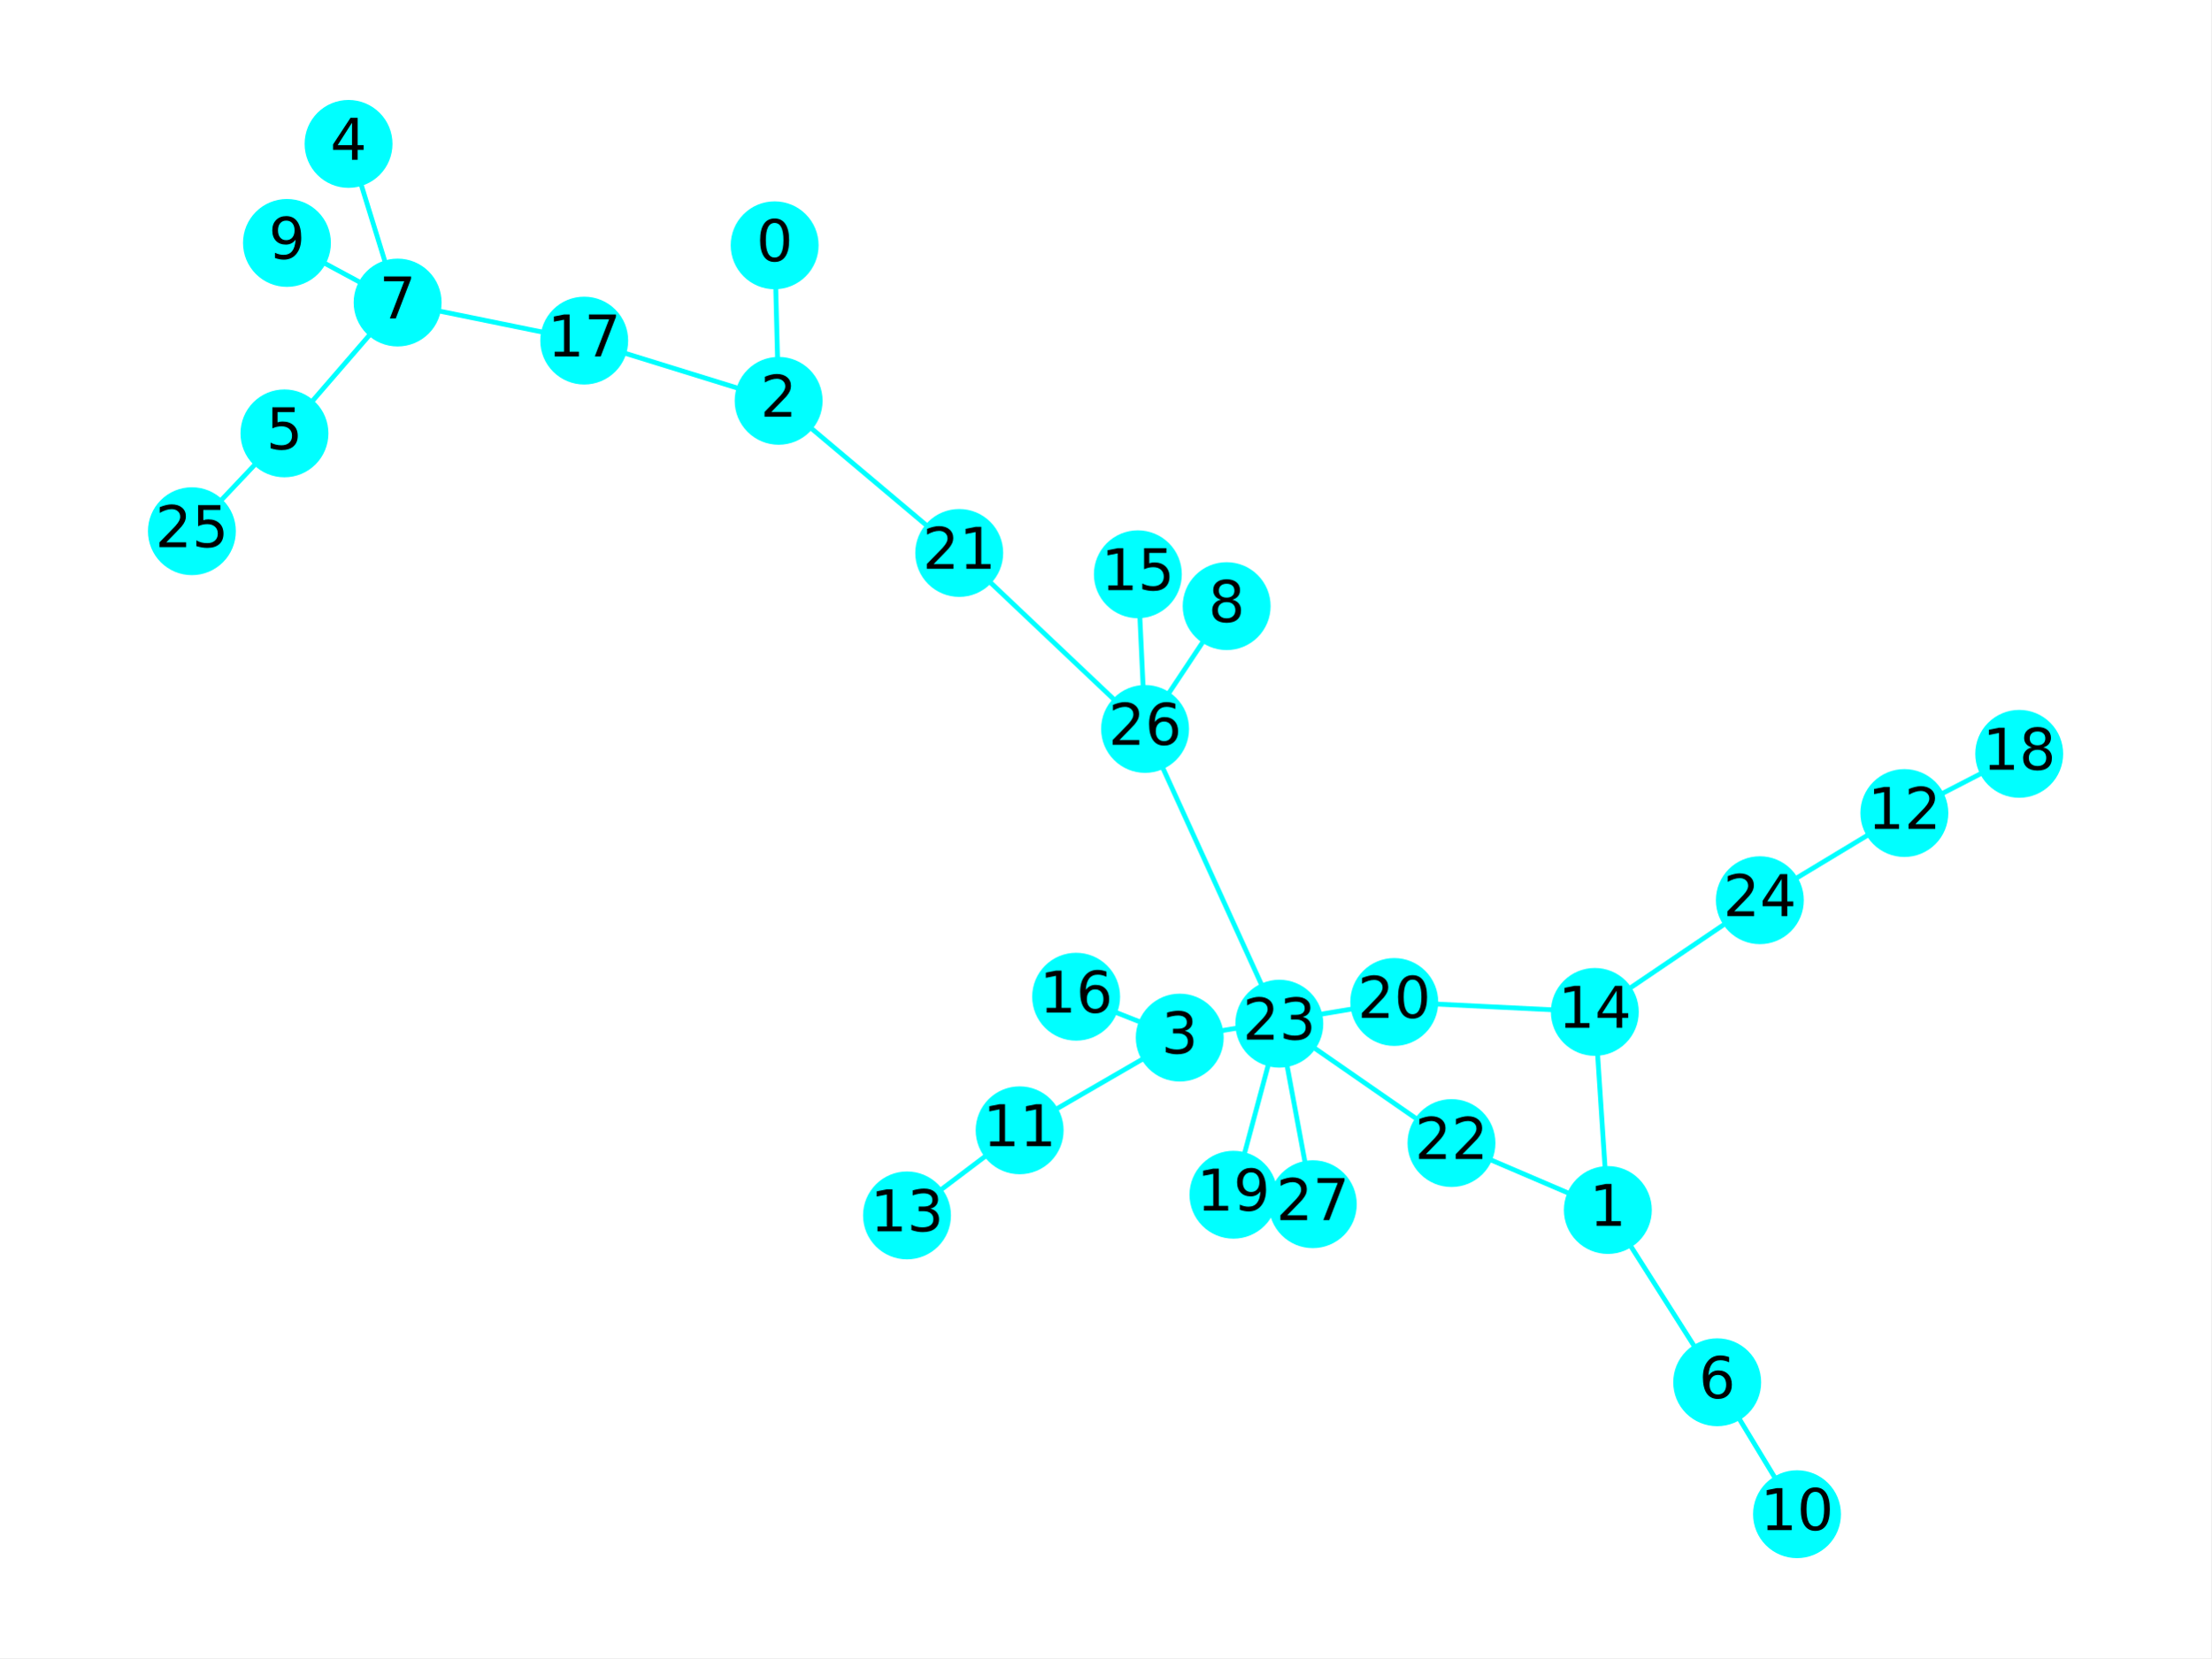
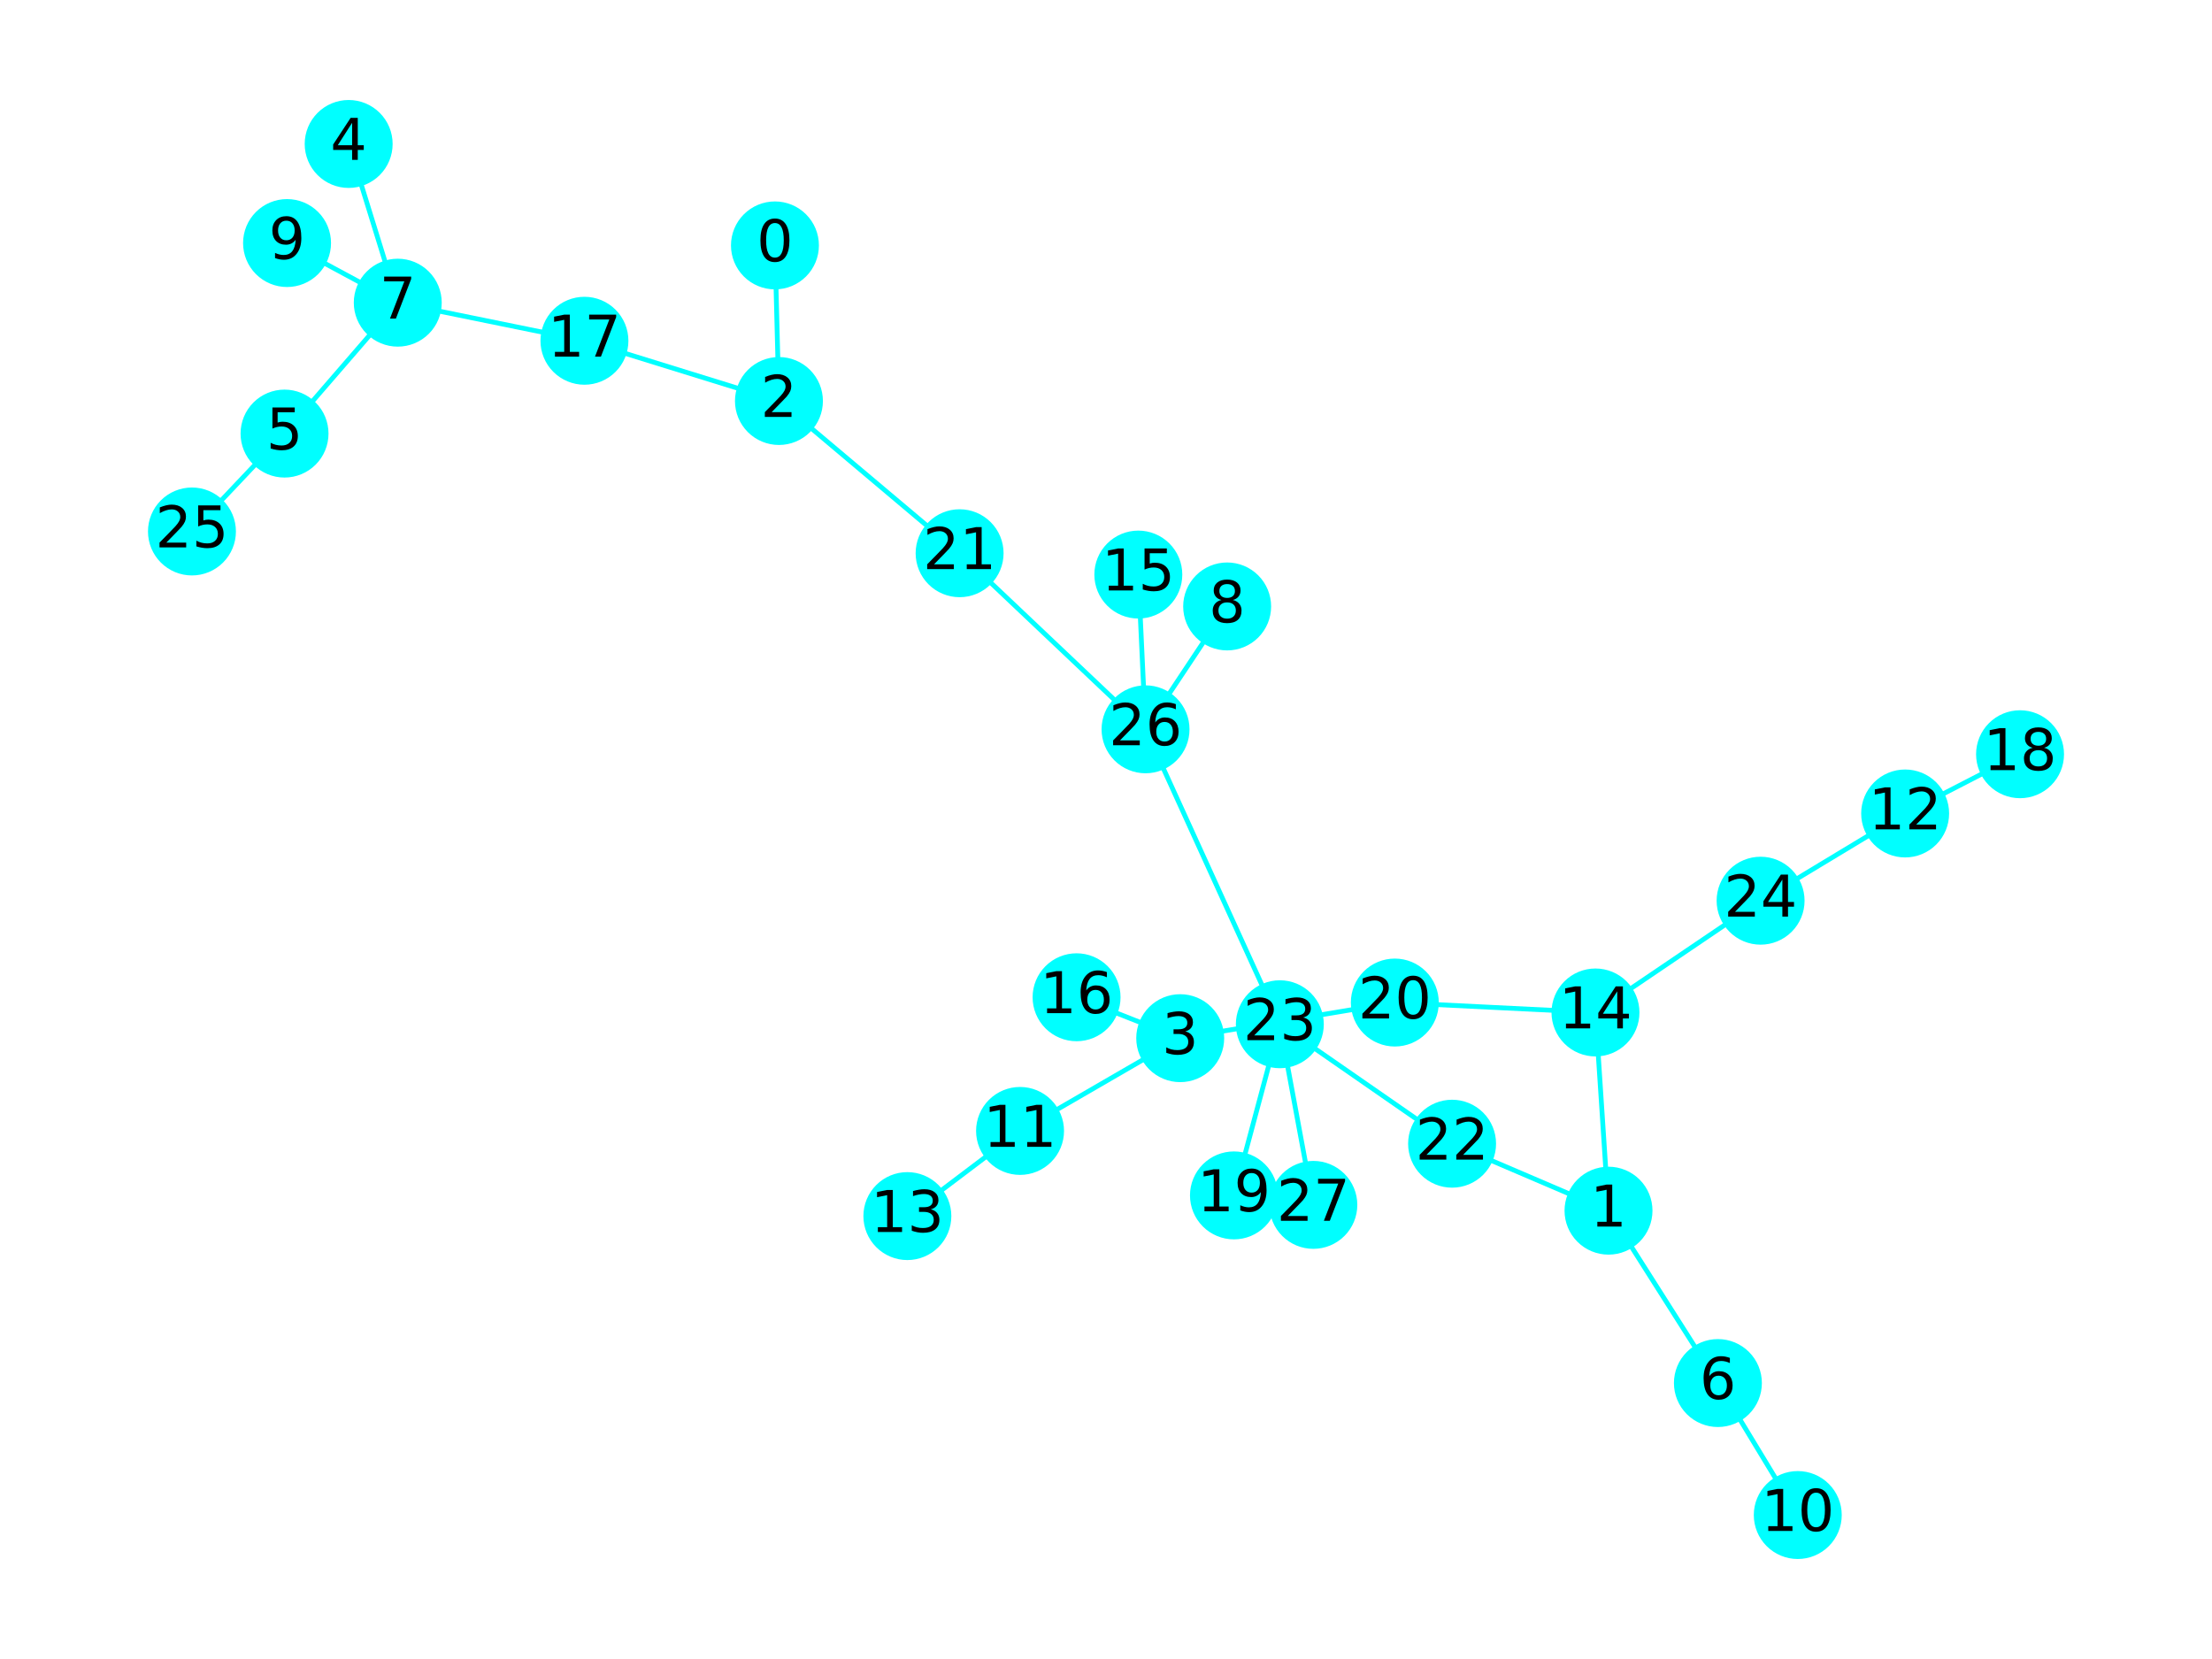
- <svg xmlns="http://www.w3.org/2000/svg" xmlns:xlink="http://www.w3.org/1999/xlink" width="460.8pt" height="345.6pt" viewBox="0 0 460.8 345.6" version="1.1">
+ <svg xmlns="http://www.w3.org/2000/svg" xmlns:xlink="http://www.w3.org/1999/xlink" width="614.4" height="460.8" version="1.1" viewBox="0 0 460.8 345.6">
  <defs>
-     <style type="text/css">*{stroke-linejoin: round; stroke-linecap: butt}</style>
+     <style type="text/css">*{stroke-linejoin:round;stroke-linecap:butt}</style>
  </defs>
  <g id="figure_1">
    <g id="patch_1">
-       <path d="M 0 345.6  L 460.8 345.6  L 460.8 0  L 0 0  z " style="fill: #ffffff" />
+       <path d="M 0 345.6 L 460.8 345.6 L 460.8 0 L 0 0 z" style="fill:#fff" />
    </g>
    <g id="axes_1">
      <g id="LineCollection_1">
-         <path d="M 161.435 51.123  L 162.268 83.537  " clip-path="url(#p028c31deda)" style="fill: none; stroke: #00ffff" />
-         <path d="M 162.268 83.537  L 121.749 70.987  " clip-path="url(#p028c31deda)" style="fill: none; stroke: #00ffff" />
-         <path d="M 162.268 83.537  L 199.904 115.248  " clip-path="url(#p028c31deda)" style="fill: none; stroke: #00ffff" />
-         <path d="M 335.082 252.204  L 357.871 288.115  " clip-path="url(#p028c31deda)" style="fill: none; stroke: #00ffff" />
-         <path d="M 335.082 252.204  L 332.367 210.916  " clip-path="url(#p028c31deda)" style="fill: none; stroke: #00ffff" />
-         <path d="M 335.082 252.204  L 302.496 238.254  " clip-path="url(#p028c31deda)" style="fill: none; stroke: #00ffff" />
-         <path d="M 357.871 288.115  L 374.508 315.61  " clip-path="url(#p028c31deda)" style="fill: none; stroke: #00ffff" />
-         <path d="M 332.367 210.916  L 290.566 208.848  " clip-path="url(#p028c31deda)" style="fill: none; stroke: #00ffff" />
-         <path d="M 332.367 210.916  L 366.764 187.632  " clip-path="url(#p028c31deda)" style="fill: none; stroke: #00ffff" />
-         <path d="M 302.496 238.254  L 266.612 213.37  " clip-path="url(#p028c31deda)" style="fill: none; stroke: #00ffff" />
-         <path d="M 121.749 70.987  L 82.861 63.053  " clip-path="url(#p028c31deda)" style="fill: none; stroke: #00ffff" />
-         <path d="M 199.904 115.248  L 238.638 151.929  " clip-path="url(#p028c31deda)" style="fill: none; stroke: #00ffff" />
-         <path d="M 245.861 216.27  L 212.495 235.593  " clip-path="url(#p028c31deda)" style="fill: none; stroke: #00ffff" />
-         <path d="M 245.861 216.27  L 224.27 207.749  " clip-path="url(#p028c31deda)" style="fill: none; stroke: #00ffff" />
-         <path d="M 245.861 216.27  L 290.566 208.848  " clip-path="url(#p028c31deda)" style="fill: none; stroke: #00ffff" />
-         <path d="M 212.495 235.593  L 189.021 253.334  " clip-path="url(#p028c31deda)" style="fill: none; stroke: #00ffff" />
-         <path d="M 72.634 29.99  L 82.861 63.053  " clip-path="url(#p028c31deda)" style="fill: none; stroke: #00ffff" />
-         <path d="M 82.861 63.053  L 59.274 90.323  " clip-path="url(#p028c31deda)" style="fill: none; stroke: #00ffff" />
-         <path d="M 82.861 63.053  L 59.797 50.632  " clip-path="url(#p028c31deda)" style="fill: none; stroke: #00ffff" />
-         <path d="M 59.274 90.323  L 39.987 110.716  " clip-path="url(#p028c31deda)" style="fill: none; stroke: #00ffff" />
-         <path d="M 255.637 126.333  L 238.638 151.929  " clip-path="url(#p028c31deda)" style="fill: none; stroke: #00ffff" />
-         <path d="M 238.638 151.929  L 237.134 119.694  " clip-path="url(#p028c31deda)" style="fill: none; stroke: #00ffff" />
-         <path d="M 238.638 151.929  L 266.612 213.37  " clip-path="url(#p028c31deda)" style="fill: none; stroke: #00ffff" />
-         <path d="M 396.877 169.46  L 420.813 157.121  " clip-path="url(#p028c31deda)" style="fill: none; stroke: #00ffff" />
-         <path d="M 396.877 169.46  L 366.764 187.632  " clip-path="url(#p028c31deda)" style="fill: none; stroke: #00ffff" />
-         <path d="M 257.056 249.024  L 266.612 213.37  " clip-path="url(#p028c31deda)" style="fill: none; stroke: #00ffff" />
-         <path d="M 266.612 213.37  L 273.593 250.998  " clip-path="url(#p028c31deda)" style="fill: none; stroke: #00ffff" />
+         <path d="M 161.435 51.123 L 162.268 83.537" clip-path="url(#p028c31deda)" style="fill:none;stroke:#0ff" />
+         <path d="M 162.268 83.537 L 121.749 70.987" clip-path="url(#p028c31deda)" style="fill:none;stroke:#0ff" />
+         <path d="M 162.268 83.537 L 199.904 115.248" clip-path="url(#p028c31deda)" style="fill:none;stroke:#0ff" />
+         <path d="M 335.082 252.204 L 357.871 288.115" clip-path="url(#p028c31deda)" style="fill:none;stroke:#0ff" />
+         <path d="M 335.082 252.204 L 332.367 210.916" clip-path="url(#p028c31deda)" style="fill:none;stroke:#0ff" />
+         <path d="M 335.082 252.204 L 302.496 238.254" clip-path="url(#p028c31deda)" style="fill:none;stroke:#0ff" />
+         <path d="M 357.871 288.115 L 374.508 315.61" clip-path="url(#p028c31deda)" style="fill:none;stroke:#0ff" />
+         <path d="M 332.367 210.916 L 290.566 208.848" clip-path="url(#p028c31deda)" style="fill:none;stroke:#0ff" />
+         <path d="M 332.367 210.916 L 366.764 187.632" clip-path="url(#p028c31deda)" style="fill:none;stroke:#0ff" />
+         <path d="M 302.496 238.254 L 266.612 213.37" clip-path="url(#p028c31deda)" style="fill:none;stroke:#0ff" />
+         <path d="M 121.749 70.987 L 82.861 63.053" clip-path="url(#p028c31deda)" style="fill:none;stroke:#0ff" />
+         <path d="M 199.904 115.248 L 238.638 151.929" clip-path="url(#p028c31deda)" style="fill:none;stroke:#0ff" />
+         <path d="M 245.861 216.27 L 212.495 235.593" clip-path="url(#p028c31deda)" style="fill:none;stroke:#0ff" />
+         <path d="M 245.861 216.27 L 224.27 207.749" clip-path="url(#p028c31deda)" style="fill:none;stroke:#0ff" />
+         <path d="M 245.861 216.27 L 290.566 208.848" clip-path="url(#p028c31deda)" style="fill:none;stroke:#0ff" />
+         <path d="M 212.495 235.593 L 189.021 253.334" clip-path="url(#p028c31deda)" style="fill:none;stroke:#0ff" />
+         <path d="M 72.634 29.99 L 82.861 63.053" clip-path="url(#p028c31deda)" style="fill:none;stroke:#0ff" />
+         <path d="M 82.861 63.053 L 59.274 90.323" clip-path="url(#p028c31deda)" style="fill:none;stroke:#0ff" />
+         <path d="M 82.861 63.053 L 59.797 50.632" clip-path="url(#p028c31deda)" style="fill:none;stroke:#0ff" />
+         <path d="M 59.274 90.323 L 39.987 110.716" clip-path="url(#p028c31deda)" style="fill:none;stroke:#0ff" />
+         <path d="M 255.637 126.333 L 238.638 151.929" clip-path="url(#p028c31deda)" style="fill:none;stroke:#0ff" />
+         <path d="M 238.638 151.929 L 237.134 119.694" clip-path="url(#p028c31deda)" style="fill:none;stroke:#0ff" />
+         <path d="M 238.638 151.929 L 266.612 213.37" clip-path="url(#p028c31deda)" style="fill:none;stroke:#0ff" />
+         <path d="M 396.877 169.46 L 420.813 157.121" clip-path="url(#p028c31deda)" style="fill:none;stroke:#0ff" />
+         <path d="M 396.877 169.46 L 366.764 187.632" clip-path="url(#p028c31deda)" style="fill:none;stroke:#0ff" />
+         <path d="M 257.056 249.024 L 266.612 213.37" clip-path="url(#p028c31deda)" style="fill:none;stroke:#0ff" />
+         <path d="M 266.612 213.37 L 273.593 250.998" clip-path="url(#p028c31deda)" style="fill:none;stroke:#0ff" />
      </g>
      <g id="PathCollection_1">
        <defs>
-           <path id="C0_0_16671759e7" d="M 0 8.66  C 2.297 8.66 4.5 7.748 6.124 6.124  C 7.748 4.5 8.66 2.297 8.66 -0  C 8.66 -2.297 7.748 -4.5 6.124 -6.124  C 4.5 -7.748 2.297 -8.66 0 -8.66  C -2.297 -8.66 -4.5 -7.748 -6.124 -6.124  C -7.748 -4.5 -8.66 -2.297 -8.66 0  C -8.66 2.297 -7.748 4.5 -6.124 6.124  C -4.5 7.748 -2.297 8.66 0 8.66  z " />
+           <path id="C0_0_16671759e7" d="M 0 8.66 C 2.297 8.66 4.5 7.748 6.124 6.124 C 7.748 4.5 8.66 2.297 8.66 -0 C 8.66 -2.297 7.748 -4.5 6.124 -6.124 C 4.5 -7.748 2.297 -8.66 0 -8.66 C -2.297 -8.66 -4.5 -7.748 -6.124 -6.124 C -7.748 -4.5 -8.66 -2.297 -8.66 0 C -8.66 2.297 -7.748 4.5 -6.124 6.124 C -4.5 7.748 -2.297 8.66 0 8.66 z" />
        </defs>
        <g clip-path="url(#p028c31deda)">
-           <use xlink:href="#C0_0_16671759e7" x="161.435" y="51.123" style="fill: #00ffff; stroke: #00ffff" />
-         </g>
-         <g clip-path="url(#p028c31deda)">
-           <use xlink:href="#C0_0_16671759e7" x="162.268" y="83.537" style="fill: #00ffff; stroke: #00ffff" />
-         </g>
-         <g clip-path="url(#p028c31deda)">
-           <use xlink:href="#C0_0_16671759e7" x="335.082" y="252.204" style="fill: #00ffff; stroke: #00ffff" />
-         </g>
-         <g clip-path="url(#p028c31deda)">
-           <use xlink:href="#C0_0_16671759e7" x="357.871" y="288.115" style="fill: #00ffff; stroke: #00ffff" />
-         </g>
-         <g clip-path="url(#p028c31deda)">
-           <use xlink:href="#C0_0_16671759e7" x="332.367" y="210.916" style="fill: #00ffff; stroke: #00ffff" />
-         </g>
-         <g clip-path="url(#p028c31deda)">
-           <use xlink:href="#C0_0_16671759e7" x="302.496" y="238.254" style="fill: #00ffff; stroke: #00ffff" />
-         </g>
-         <g clip-path="url(#p028c31deda)">
-           <use xlink:href="#C0_0_16671759e7" x="121.749" y="70.987" style="fill: #00ffff; stroke: #00ffff" />
-         </g>
-         <g clip-path="url(#p028c31deda)">
-           <use xlink:href="#C0_0_16671759e7" x="199.904" y="115.248" style="fill: #00ffff; stroke: #00ffff" />
-         </g>
-         <g clip-path="url(#p028c31deda)">
-           <use xlink:href="#C0_0_16671759e7" x="245.861" y="216.27" style="fill: #00ffff; stroke: #00ffff" />
-         </g>
-         <g clip-path="url(#p028c31deda)">
-           <use xlink:href="#C0_0_16671759e7" x="212.495" y="235.593" style="fill: #00ffff; stroke: #00ffff" />
-         </g>
-         <g clip-path="url(#p028c31deda)">
-           <use xlink:href="#C0_0_16671759e7" x="224.27" y="207.749" style="fill: #00ffff; stroke: #00ffff" />
-         </g>
-         <g clip-path="url(#p028c31deda)">
-           <use xlink:href="#C0_0_16671759e7" x="290.566" y="208.848" style="fill: #00ffff; stroke: #00ffff" />
-         </g>
-         <g clip-path="url(#p028c31deda)">
-           <use xlink:href="#C0_0_16671759e7" x="72.634" y="29.99" style="fill: #00ffff; stroke: #00ffff" />
-         </g>
-         <g clip-path="url(#p028c31deda)">
-           <use xlink:href="#C0_0_16671759e7" x="82.861" y="63.053" style="fill: #00ffff; stroke: #00ffff" />
-         </g>
-         <g clip-path="url(#p028c31deda)">
-           <use xlink:href="#C0_0_16671759e7" x="59.274" y="90.323" style="fill: #00ffff; stroke: #00ffff" />
-         </g>
-         <g clip-path="url(#p028c31deda)">
-           <use xlink:href="#C0_0_16671759e7" x="39.987" y="110.716" style="fill: #00ffff; stroke: #00ffff" />
-         </g>
-         <g clip-path="url(#p028c31deda)">
-           <use xlink:href="#C0_0_16671759e7" x="374.508" y="315.61" style="fill: #00ffff; stroke: #00ffff" />
-         </g>
-         <g clip-path="url(#p028c31deda)">
-           <use xlink:href="#C0_0_16671759e7" x="59.797" y="50.632" style="fill: #00ffff; stroke: #00ffff" />
-         </g>
-         <g clip-path="url(#p028c31deda)">
-           <use xlink:href="#C0_0_16671759e7" x="255.637" y="126.333" style="fill: #00ffff; stroke: #00ffff" />
-         </g>
-         <g clip-path="url(#p028c31deda)">
-           <use xlink:href="#C0_0_16671759e7" x="238.638" y="151.929" style="fill: #00ffff; stroke: #00ffff" />
-         </g>
-         <g clip-path="url(#p028c31deda)">
-           <use xlink:href="#C0_0_16671759e7" x="189.021" y="253.334" style="fill: #00ffff; stroke: #00ffff" />
-         </g>
-         <g clip-path="url(#p028c31deda)">
-           <use xlink:href="#C0_0_16671759e7" x="396.877" y="169.46" style="fill: #00ffff; stroke: #00ffff" />
-         </g>
-         <g clip-path="url(#p028c31deda)">
-           <use xlink:href="#C0_0_16671759e7" x="420.813" y="157.121" style="fill: #00ffff; stroke: #00ffff" />
-         </g>
-         <g clip-path="url(#p028c31deda)">
-           <use xlink:href="#C0_0_16671759e7" x="366.764" y="187.632" style="fill: #00ffff; stroke: #00ffff" />
-         </g>
-         <g clip-path="url(#p028c31deda)">
-           <use xlink:href="#C0_0_16671759e7" x="237.134" y="119.694" style="fill: #00ffff; stroke: #00ffff" />
-         </g>
-         <g clip-path="url(#p028c31deda)">
-           <use xlink:href="#C0_0_16671759e7" x="257.056" y="249.024" style="fill: #00ffff; stroke: #00ffff" />
-         </g>
-         <g clip-path="url(#p028c31deda)">
-           <use xlink:href="#C0_0_16671759e7" x="266.612" y="213.37" style="fill: #00ffff; stroke: #00ffff" />
-         </g>
-         <g clip-path="url(#p028c31deda)">
-           <use xlink:href="#C0_0_16671759e7" x="273.593" y="250.998" style="fill: #00ffff; stroke: #00ffff" />
+           <use x="161.435" y="51.123" xlink:href="#C0_0_16671759e7" style="fill:#0ff;stroke:#0ff" />
+         </g>
+         <g clip-path="url(#p028c31deda)">
+           <use x="162.268" y="83.537" xlink:href="#C0_0_16671759e7" style="fill:#0ff;stroke:#0ff" />
+         </g>
+         <g clip-path="url(#p028c31deda)">
+           <use x="335.082" y="252.204" xlink:href="#C0_0_16671759e7" style="fill:#0ff;stroke:#0ff" />
+         </g>
+         <g clip-path="url(#p028c31deda)">
+           <use x="357.871" y="288.115" xlink:href="#C0_0_16671759e7" style="fill:#0ff;stroke:#0ff" />
+         </g>
+         <g clip-path="url(#p028c31deda)">
+           <use x="332.367" y="210.916" xlink:href="#C0_0_16671759e7" style="fill:#0ff;stroke:#0ff" />
+         </g>
+         <g clip-path="url(#p028c31deda)">
+           <use x="302.496" y="238.254" xlink:href="#C0_0_16671759e7" style="fill:#0ff;stroke:#0ff" />
+         </g>
+         <g clip-path="url(#p028c31deda)">
+           <use x="121.749" y="70.987" xlink:href="#C0_0_16671759e7" style="fill:#0ff;stroke:#0ff" />
+         </g>
+         <g clip-path="url(#p028c31deda)">
+           <use x="199.904" y="115.248" xlink:href="#C0_0_16671759e7" style="fill:#0ff;stroke:#0ff" />
+         </g>
+         <g clip-path="url(#p028c31deda)">
+           <use x="245.861" y="216.27" xlink:href="#C0_0_16671759e7" style="fill:#0ff;stroke:#0ff" />
+         </g>
+         <g clip-path="url(#p028c31deda)">
+           <use x="212.495" y="235.593" xlink:href="#C0_0_16671759e7" style="fill:#0ff;stroke:#0ff" />
+         </g>
+         <g clip-path="url(#p028c31deda)">
+           <use x="224.27" y="207.749" xlink:href="#C0_0_16671759e7" style="fill:#0ff;stroke:#0ff" />
+         </g>
+         <g clip-path="url(#p028c31deda)">
+           <use x="290.566" y="208.848" xlink:href="#C0_0_16671759e7" style="fill:#0ff;stroke:#0ff" />
+         </g>
+         <g clip-path="url(#p028c31deda)">
+           <use x="72.634" y="29.99" xlink:href="#C0_0_16671759e7" style="fill:#0ff;stroke:#0ff" />
+         </g>
+         <g clip-path="url(#p028c31deda)">
+           <use x="82.861" y="63.053" xlink:href="#C0_0_16671759e7" style="fill:#0ff;stroke:#0ff" />
+         </g>
+         <g clip-path="url(#p028c31deda)">
+           <use x="59.274" y="90.323" xlink:href="#C0_0_16671759e7" style="fill:#0ff;stroke:#0ff" />
+         </g>
+         <g clip-path="url(#p028c31deda)">
+           <use x="39.987" y="110.716" xlink:href="#C0_0_16671759e7" style="fill:#0ff;stroke:#0ff" />
+         </g>
+         <g clip-path="url(#p028c31deda)">
+           <use x="374.508" y="315.61" xlink:href="#C0_0_16671759e7" style="fill:#0ff;stroke:#0ff" />
+         </g>
+         <g clip-path="url(#p028c31deda)">
+           <use x="59.797" y="50.632" xlink:href="#C0_0_16671759e7" style="fill:#0ff;stroke:#0ff" />
+         </g>
+         <g clip-path="url(#p028c31deda)">
+           <use x="255.637" y="126.333" xlink:href="#C0_0_16671759e7" style="fill:#0ff;stroke:#0ff" />
+         </g>
+         <g clip-path="url(#p028c31deda)">
+           <use x="238.638" y="151.929" xlink:href="#C0_0_16671759e7" style="fill:#0ff;stroke:#0ff" />
+         </g>
+         <g clip-path="url(#p028c31deda)">
+           <use x="189.021" y="253.334" xlink:href="#C0_0_16671759e7" style="fill:#0ff;stroke:#0ff" />
+         </g>
+         <g clip-path="url(#p028c31deda)">
+           <use x="396.877" y="169.46" xlink:href="#C0_0_16671759e7" style="fill:#0ff;stroke:#0ff" />
+         </g>
+         <g clip-path="url(#p028c31deda)">
+           <use x="420.813" y="157.121" xlink:href="#C0_0_16671759e7" style="fill:#0ff;stroke:#0ff" />
+         </g>
+         <g clip-path="url(#p028c31deda)">
+           <use x="366.764" y="187.632" xlink:href="#C0_0_16671759e7" style="fill:#0ff;stroke:#0ff" />
+         </g>
+         <g clip-path="url(#p028c31deda)">
+           <use x="237.134" y="119.694" xlink:href="#C0_0_16671759e7" style="fill:#0ff;stroke:#0ff" />
+         </g>
+         <g clip-path="url(#p028c31deda)">
+           <use x="257.056" y="249.024" xlink:href="#C0_0_16671759e7" style="fill:#0ff;stroke:#0ff" />
+         </g>
+         <g clip-path="url(#p028c31deda)">
+           <use x="266.612" y="213.37" xlink:href="#C0_0_16671759e7" style="fill:#0ff;stroke:#0ff" />
+         </g>
+         <g clip-path="url(#p028c31deda)">
+           <use x="273.593" y="250.998" xlink:href="#C0_0_16671759e7" style="fill:#0ff;stroke:#0ff" />
        </g>
      </g>
      <g id="text_1">
        <g clip-path="url(#p028c31deda)">
          <g transform="translate(157.617 54.43379) scale(0.12 -0.12)">
            <defs>
-               <path id="DejaVuSans-30" d="M 2034 4250  Q 1547 4250 1301 3770  Q 1056 3291 1056 2328  Q 1056 1369 1301 889  Q 1547 409 2034 409  Q 2525 409 2770 889  Q 3016 1369 3016 2328  Q 3016 3291 2770 3770  Q 2525 4250 2034 4250  z M 2034 4750  Q 2819 4750 3233 4129  Q 3647 3509 3647 2328  Q 3647 1150 3233 529  Q 2819 -91 2034 -91  Q 1250 -91 836 529  Q 422 1150 422 2328  Q 422 3509 836 4129  Q 1250 4750 2034 4750  z " transform="scale(0.015625)" />
+               <path id="DejaVuSans-30" d="M 2034 4250 Q 1547 4250 1301 3770 Q 1056 3291 1056 2328 Q 1056 1369 1301 889 Q 1547 409 2034 409 Q 2525 409 2770 889 Q 3016 1369 3016 2328 Q 3016 3291 2770 3770 Q 2525 4250 2034 4250 z M 2034 4750 Q 2819 4750 3233 4129 Q 3647 3509 3647 2328 Q 3647 1150 3233 529 Q 2819 -91 2034 -91 Q 1250 -91 836 529 Q 422 1150 422 2328 Q 422 3509 836 4129 Q 1250 4750 2034 4750 z" transform="scale(0.015625)" />
            </defs>
            <use xlink:href="#DejaVuSans-30" />
          </g>
        </g>
      </g>
      <g id="text_2">
        <g clip-path="url(#p028c31deda)">
          <g transform="translate(158.4503 86.84858) scale(0.12 -0.12)">
            <defs>
-               <path id="DejaVuSans-32" d="M 1228 531  L 3431 531  L 3431 0  L 469 0  L 469 531  Q 828 903 1448 1529  Q 2069 2156 2228 2338  Q 2531 2678 2651 2914  Q 2772 3150 2772 3378  Q 2772 3750 2511 3984  Q 2250 4219 1831 4219  Q 1534 4219 1204 4116  Q 875 4013 500 3803  L 500 4441  Q 881 4594 1212 4672  Q 1544 4750 1819 4750  Q 2544 4750 2975 4387  Q 3406 4025 3406 3419  Q 3406 3131 3298 2873  Q 3191 2616 2906 2266  Q 2828 2175 2409 1742  Q 1991 1309 1228 531  z " transform="scale(0.015625)" />
+               <path id="DejaVuSans-32" d="M 1228 531 L 3431 531 L 3431 0 L 469 0 L 469 531 Q 828 903 1448 1529 Q 2069 2156 2228 2338 Q 2531 2678 2651 2914 Q 2772 3150 2772 3378 Q 2772 3750 2511 3984 Q 2250 4219 1831 4219 Q 1534 4219 1204 4116 Q 875 4013 500 3803 L 500 4441 Q 881 4594 1212 4672 Q 1544 4750 1819 4750 Q 2544 4750 2975 4387 Q 3406 4025 3406 3419 Q 3406 3131 3298 2873 Q 3191 2616 2906 2266 Q 2828 2175 2409 1742 Q 1991 1309 1228 531 z" transform="scale(0.015625)" />
            </defs>
            <use xlink:href="#DejaVuSans-32" />
          </g>
        </g>
      </g>
      <g id="text_3">
        <g clip-path="url(#p028c31deda)">
          <g transform="translate(331.2645 255.5154) scale(0.12 -0.12)">
            <defs>
-               <path id="DejaVuSans-31" d="M 794 531  L 1825 531  L 1825 4091  L 703 3866  L 703 4441  L 1819 4666  L 2450 4666  L 2450 531  L 3481 531  L 3481 0  L 794 0  L 794 531  z " transform="scale(0.015625)" />
+               <path id="DejaVuSans-31" d="M 794 531 L 1825 531 L 1825 4091 L 703 3866 L 703 4441 L 1819 4666 L 2450 4666 L 2450 531 L 3481 531 L 3481 0 L 794 0 L 794 531 z" transform="scale(0.015625)" />
            </defs>
            <use xlink:href="#DejaVuSans-31" />
          </g>
        </g>
      </g>
      <g id="text_4">
        <g clip-path="url(#p028c31deda)">
          <g transform="translate(354.053 291.4262) scale(0.12 -0.12)">
            <defs>
-               <path id="DejaVuSans-36" d="M 2113 2584  Q 1688 2584 1439 2293  Q 1191 2003 1191 1497  Q 1191 994 1439 701  Q 1688 409 2113 409  Q 2538 409 2786 701  Q 3034 994 3034 1497  Q 3034 2003 2786 2293  Q 2538 2584 2113 2584  z M 3366 4563  L 3366 3988  Q 3128 4100 2886 4159  Q 2644 4219 2406 4219  Q 1781 4219 1451 3797  Q 1122 3375 1075 2522  Q 1259 2794 1537 2939  Q 1816 3084 2150 3084  Q 2853 3084 3261 2657  Q 3669 2231 3669 1497  Q 3669 778 3244 343  Q 2819 -91 2113 -91  Q 1303 -91 875 529  Q 447 1150 447 2328  Q 447 3434 972 4092  Q 1497 4750 2381 4750  Q 2619 4750 2861 4703  Q 3103 4656 3366 4563  z " transform="scale(0.015625)" />
+               <path id="DejaVuSans-36" d="M 2113 2584 Q 1688 2584 1439 2293 Q 1191 2003 1191 1497 Q 1191 994 1439 701 Q 1688 409 2113 409 Q 2538 409 2786 701 Q 3034 994 3034 1497 Q 3034 2003 2786 2293 Q 2538 2584 2113 2584 z M 3366 4563 L 3366 3988 Q 3128 4100 2886 4159 Q 2644 4219 2406 4219 Q 1781 4219 1451 3797 Q 1122 3375 1075 2522 Q 1259 2794 1537 2939 Q 1816 3084 2150 3084 Q 2853 3084 3261 2657 Q 3669 2231 3669 1497 Q 3669 778 3244 343 Q 2819 -91 2113 -91 Q 1303 -91 875 529 Q 447 1150 447 2328 Q 447 3434 972 4092 Q 1497 4750 2381 4750 Q 2619 4750 2861 4703 Q 3103 4656 3366 4563 z" transform="scale(0.015625)" />
            </defs>
            <use xlink:href="#DejaVuSans-36" />
          </g>
        </g>
      </g>
      <g id="text_5">
        <g clip-path="url(#p028c31deda)">
          <g transform="translate(324.7317 214.2274) scale(0.12 -0.12)">
            <defs>
-               <path id="DejaVuSans-34" d="M 2419 4116  L 825 1625  L 2419 1625  L 2419 4116  z M 2253 4666  L 3047 4666  L 3047 1625  L 3713 1625  L 3713 1100  L 3047 1100  L 3047 0  L 2419 0  L 2419 1100  L 313 1100  L 313 1709  L 2253 4666  z " transform="scale(0.015625)" />
-             </defs>
-             <use xlink:href="#DejaVuSans-31" />
-             <use xlink:href="#DejaVuSans-34" x="63.623" />
+               <path id="DejaVuSans-34" d="M 2419 4116 L 825 1625 L 2419 1625 L 2419 4116 z M 2253 4666 L 3047 4666 L 3047 1625 L 3713 1625 L 3713 1100 L 3047 1100 L 3047 0 L 2419 0 L 2419 1100 L 313 1100 L 313 1709 L 2253 4666 z" transform="scale(0.015625)" />
+             </defs>
+             <use xlink:href="#DejaVuSans-31" />
+             <use x="63.623" xlink:href="#DejaVuSans-34" />
          </g>
        </g>
      </g>
      <g id="text_6">
        <g clip-path="url(#p028c31deda)">
          <g transform="translate(294.8615 241.5649) scale(0.12 -0.12)">
            <use xlink:href="#DejaVuSans-32" />
-             <use xlink:href="#DejaVuSans-32" x="63.623" />
+             <use x="63.623" xlink:href="#DejaVuSans-32" />
          </g>
        </g>
      </g>
      <g id="text_7">
        <g clip-path="url(#p028c31deda)">
          <g transform="translate(114.1137 74.29795) scale(0.12 -0.12)">
            <defs>
-               <path id="DejaVuSans-37" d="M 525 4666  L 3525 4666  L 3525 4397  L 1831 0  L 1172 0  L 2766 4134  L 525 4134  L 525 4666  z " transform="scale(0.015625)" />
-             </defs>
-             <use xlink:href="#DejaVuSans-31" />
-             <use xlink:href="#DejaVuSans-37" x="63.623" />
+               <path id="DejaVuSans-37" d="M 525 4666 L 3525 4666 L 3525 4397 L 1831 0 L 1172 0 L 2766 4134 L 525 4134 L 525 4666 z" transform="scale(0.015625)" />
+             </defs>
+             <use xlink:href="#DejaVuSans-31" />
+             <use x="63.623" xlink:href="#DejaVuSans-37" />
          </g>
        </g>
      </g>
      <g id="text_8">
        <g clip-path="url(#p028c31deda)">
          <g transform="translate(192.2689 118.5589) scale(0.12 -0.12)">
            <use xlink:href="#DejaVuSans-32" />
-             <use xlink:href="#DejaVuSans-31" x="63.623" />
+             <use x="63.623" xlink:href="#DejaVuSans-31" />
          </g>
        </g>
      </g>
      <g id="text_9">
        <g clip-path="url(#p028c31deda)">
          <g transform="translate(242.0439 219.5814) scale(0.12 -0.12)">
            <defs>
-               <path id="DejaVuSans-33" d="M 2597 2516  Q 3050 2419 3304 2112  Q 3559 1806 3559 1356  Q 3559 666 3084 287  Q 2609 -91 1734 -91  Q 1441 -91 1130 -33  Q 819 25 488 141  L 488 750  Q 750 597 1062 519  Q 1375 441 1716 441  Q 2309 441 2620 675  Q 2931 909 2931 1356  Q 2931 1769 2642 2001  Q 2353 2234 1838 2234  L 1294 2234  L 1294 2753  L 1863 2753  Q 2328 2753 2575 2939  Q 2822 3125 2822 3475  Q 2822 3834 2567 4026  Q 2313 4219 1838 4219  Q 1578 4219 1281 4162  Q 984 4106 628 3988  L 628 4550  Q 988 4650 1302 4700  Q 1616 4750 1894 4750  Q 2613 4750 3031 4423  Q 3450 4097 3450 3541  Q 3450 3153 3228 2886  Q 3006 2619 2597 2516  z " transform="scale(0.015625)" />
+               <path id="DejaVuSans-33" d="M 2597 2516 Q 3050 2419 3304 2112 Q 3559 1806 3559 1356 Q 3559 666 3084 287 Q 2609 -91 1734 -91 Q 1441 -91 1130 -33 Q 819 25 488 141 L 488 750 Q 750 597 1062 519 Q 1375 441 1716 441 Q 2309 441 2620 675 Q 2931 909 2931 1356 Q 2931 1769 2642 2001 Q 2353 2234 1838 2234 L 1294 2234 L 1294 2753 L 1863 2753 Q 2328 2753 2575 2939 Q 2822 3125 2822 3475 Q 2822 3834 2567 4026 Q 2313 4219 1838 4219 Q 1578 4219 1281 4162 Q 984 4106 628 3988 L 628 4550 Q 988 4650 1302 4700 Q 1616 4750 1894 4750 Q 2613 4750 3031 4423 Q 3450 4097 3450 3541 Q 3450 3153 3228 2886 Q 3006 2619 2597 2516 z" transform="scale(0.015625)" />
            </defs>
            <use xlink:href="#DejaVuSans-33" />
          </g>
        </g>
      </g>
      <g id="text_10">
        <g clip-path="url(#p028c31deda)">
          <g transform="translate(204.8602 238.9046) scale(0.12 -0.12)">
            <use xlink:href="#DejaVuSans-31" />
-             <use xlink:href="#DejaVuSans-31" x="63.623" />
+             <use x="63.623" xlink:href="#DejaVuSans-31" />
          </g>
        </g>
      </g>
      <g id="text_11">
        <g clip-path="url(#p028c31deda)">
          <g transform="translate(216.635 211.0606) scale(0.12 -0.12)">
            <use xlink:href="#DejaVuSans-31" />
-             <use xlink:href="#DejaVuSans-36" x="63.623" />
+             <use x="63.623" xlink:href="#DejaVuSans-36" />
          </g>
        </g>
      </g>
      <g id="text_12">
        <g clip-path="url(#p028c31deda)">
          <g transform="translate(282.9313 212.1594) scale(0.12 -0.12)">
            <use xlink:href="#DejaVuSans-32" />
-             <use xlink:href="#DejaVuSans-30" x="63.623" />
+             <use x="63.623" xlink:href="#DejaVuSans-30" />
          </g>
        </g>
      </g>
      <g id="text_13">
        <g clip-path="url(#p028c31deda)">
          <g transform="translate(68.81654 33.30133) scale(0.12 -0.12)">
            <use xlink:href="#DejaVuSans-34" />
          </g>
        </g>
      </g>
      <g id="text_14">
        <g clip-path="url(#p028c31deda)">
          <g transform="translate(79.04355 66.36441) scale(0.12 -0.12)">
            <use xlink:href="#DejaVuSans-37" />
          </g>
        </g>
      </g>
      <g id="text_15">
        <g clip-path="url(#p028c31deda)">
          <g transform="translate(55.45686 93.63439) scale(0.12 -0.12)">
            <defs>
-               <path id="DejaVuSans-35" d="M 691 4666  L 3169 4666  L 3169 4134  L 1269 4134  L 1269 2991  Q 1406 3038 1543 3061  Q 1681 3084 1819 3084  Q 2600 3084 3056 2656  Q 3513 2228 3513 1497  Q 3513 744 3044 326  Q 2575 -91 1722 -91  Q 1428 -91 1123 -41  Q 819 9 494 109  L 494 744  Q 775 591 1075 516  Q 1375 441 1709 441  Q 2250 441 2565 725  Q 2881 1009 2881 1497  Q 2881 1984 2565 2268  Q 2250 2553 1709 2553  Q 1456 2553 1204 2497  Q 953 2441 691 2322  L 691 4666  z " transform="scale(0.015625)" />
+               <path id="DejaVuSans-35" d="M 691 4666 L 3169 4666 L 3169 4134 L 1269 4134 L 1269 2991 Q 1406 3038 1543 3061 Q 1681 3084 1819 3084 Q 2600 3084 3056 2656 Q 3513 2228 3513 1497 Q 3513 744 3044 326 Q 2575 -91 1722 -91 Q 1428 -91 1123 -41 Q 819 9 494 109 L 494 744 Q 775 591 1075 516 Q 1375 441 1709 441 Q 2250 441 2565 725 Q 2881 1009 2881 1497 Q 2881 1984 2565 2268 Q 2250 2553 1709 2553 Q 1456 2553 1204 2497 Q 953 2441 691 2322 L 691 4666 z" transform="scale(0.015625)" />
            </defs>
            <use xlink:href="#DejaVuSans-35" />
          </g>
        </g>
      </g>
      <g id="text_16">
        <g clip-path="url(#p028c31deda)">
          <g transform="translate(32.35178 114.0276) scale(0.12 -0.12)">
            <use xlink:href="#DejaVuSans-32" />
-             <use xlink:href="#DejaVuSans-35" x="63.623" />
+             <use x="63.623" xlink:href="#DejaVuSans-35" />
          </g>
        </g>
      </g>
      <g id="text_17">
        <g clip-path="url(#p028c31deda)">
          <g transform="translate(366.8735 318.9212) scale(0.12 -0.12)">
            <use xlink:href="#DejaVuSans-31" />
-             <use xlink:href="#DejaVuSans-30" x="63.623" />
+             <use x="63.623" xlink:href="#DejaVuSans-30" />
          </g>
        </g>
      </g>
      <g id="text_18">
        <g clip-path="url(#p028c31deda)">
          <g transform="translate(55.97967 53.94328) scale(0.12 -0.12)">
            <defs>
-               <path id="DejaVuSans-39" d="M 703 97  L 703 672  Q 941 559 1184 500  Q 1428 441 1663 441  Q 2288 441 2617 861  Q 2947 1281 2994 2138  Q 2813 1869 2534 1725  Q 2256 1581 1919 1581  Q 1219 1581 811 2004  Q 403 2428 403 3163  Q 403 3881 828 4315  Q 1253 4750 1959 4750  Q 2769 4750 3195 4129  Q 3622 3509 3622 2328  Q 3622 1225 3098 567  Q 2575 -91 1691 -91  Q 1453 -91 1209 -44  Q 966 3 703 97  z M 1959 2075  Q 2384 2075 2632 2365  Q 2881 2656 2881 3163  Q 2881 3666 2632 3958  Q 2384 4250 1959 4250  Q 1534 4250 1286 3958  Q 1038 3666 1038 3163  Q 1038 2656 1286 2365  Q 1534 2075 1959 2075  z " transform="scale(0.015625)" />
+               <path id="DejaVuSans-39" d="M 703 97 L 703 672 Q 941 559 1184 500 Q 1428 441 1663 441 Q 2288 441 2617 861 Q 2947 1281 2994 2138 Q 2813 1869 2534 1725 Q 2256 1581 1919 1581 Q 1219 1581 811 2004 Q 403 2428 403 3163 Q 403 3881 828 4315 Q 1253 4750 1959 4750 Q 2769 4750 3195 4129 Q 3622 3509 3622 2328 Q 3622 1225 3098 567 Q 2575 -91 1691 -91 Q 1453 -91 1209 -44 Q 966 3 703 97 z M 1959 2075 Q 2384 2075 2632 2365 Q 2881 2656 2881 3163 Q 2881 3666 2632 3958 Q 2384 4250 1959 4250 Q 1534 4250 1286 3958 Q 1038 3666 1038 3163 Q 1038 2656 1286 2365 Q 1534 2075 1959 2075 z" transform="scale(0.015625)" />
            </defs>
            <use xlink:href="#DejaVuSans-39" />
          </g>
        </g>
      </g>
      <g id="text_19">
        <g clip-path="url(#p028c31deda)">
          <g transform="translate(251.8192 129.6447) scale(0.12 -0.12)">
            <defs>
-               <path id="DejaVuSans-38" d="M 2034 2216  Q 1584 2216 1326 1975  Q 1069 1734 1069 1313  Q 1069 891 1326 650  Q 1584 409 2034 409  Q 2484 409 2743 651  Q 3003 894 3003 1313  Q 3003 1734 2745 1975  Q 2488 2216 2034 2216  z M 1403 2484  Q 997 2584 770 2862  Q 544 3141 544 3541  Q 544 4100 942 4425  Q 1341 4750 2034 4750  Q 2731 4750 3128 4425  Q 3525 4100 3525 3541  Q 3525 3141 3298 2862  Q 3072 2584 2669 2484  Q 3125 2378 3379 2068  Q 3634 1759 3634 1313  Q 3634 634 3220 271  Q 2806 -91 2034 -91  Q 1263 -91 848 271  Q 434 634 434 1313  Q 434 1759 690 2068  Q 947 2378 1403 2484  z M 1172 3481  Q 1172 3119 1398 2916  Q 1625 2713 2034 2713  Q 2441 2713 2670 2916  Q 2900 3119 2900 3481  Q 2900 3844 2670 4047  Q 2441 4250 2034 4250  Q 1625 4250 1398 4047  Q 1172 3844 1172 3481  z " transform="scale(0.015625)" />
+               <path id="DejaVuSans-38" d="M 2034 2216 Q 1584 2216 1326 1975 Q 1069 1734 1069 1313 Q 1069 891 1326 650 Q 1584 409 2034 409 Q 2484 409 2743 651 Q 3003 894 3003 1313 Q 3003 1734 2745 1975 Q 2488 2216 2034 2216 z M 1403 2484 Q 997 2584 770 2862 Q 544 3141 544 3541 Q 544 4100 942 4425 Q 1341 4750 2034 4750 Q 2731 4750 3128 4425 Q 3525 4100 3525 3541 Q 3525 3141 3298 2862 Q 3072 2584 2669 2484 Q 3125 2378 3379 2068 Q 3634 1759 3634 1313 Q 3634 634 3220 271 Q 2806 -91 2034 -91 Q 1263 -91 848 271 Q 434 634 434 1313 Q 434 1759 690 2068 Q 947 2378 1403 2484 z M 1172 3481 Q 1172 3119 1398 2916 Q 1625 2713 2034 2713 Q 2441 2713 2670 2916 Q 2900 3119 2900 3481 Q 2900 3844 2670 4047 Q 2441 4250 2034 4250 Q 1625 4250 1398 4047 Q 1172 3844 1172 3481 z" transform="scale(0.015625)" />
            </defs>
            <use xlink:href="#DejaVuSans-38" />
          </g>
        </g>
      </g>
      <g id="text_20">
        <g clip-path="url(#p028c31deda)">
          <g transform="translate(231.0026 155.2407) scale(0.12 -0.12)">
            <use xlink:href="#DejaVuSans-32" />
-             <use xlink:href="#DejaVuSans-36" x="63.623" />
+             <use x="63.623" xlink:href="#DejaVuSans-36" />
          </g>
        </g>
      </g>
      <g id="text_21">
        <g clip-path="url(#p028c31deda)">
          <g transform="translate(181.3863 256.6457) scale(0.12 -0.12)">
            <use xlink:href="#DejaVuSans-31" />
-             <use xlink:href="#DejaVuSans-33" x="63.623" />
+             <use x="63.623" xlink:href="#DejaVuSans-33" />
          </g>
        </g>
      </g>
      <g id="text_22">
        <g clip-path="url(#p028c31deda)">
          <g transform="translate(389.2424 172.7716) scale(0.12 -0.12)">
            <use xlink:href="#DejaVuSans-31" />
-             <use xlink:href="#DejaVuSans-32" x="63.623" />
+             <use x="63.623" xlink:href="#DejaVuSans-32" />
          </g>
        </g>
      </g>
      <g id="text_23">
        <g clip-path="url(#p028c31deda)">
          <g transform="translate(413.1782 160.4321) scale(0.12 -0.12)">
            <use xlink:href="#DejaVuSans-31" />
-             <use xlink:href="#DejaVuSans-38" x="63.623" />
+             <use x="63.623" xlink:href="#DejaVuSans-38" />
          </g>
        </g>
      </g>
      <g id="text_24">
        <g clip-path="url(#p028c31deda)">
          <g transform="translate(359.1285 190.9429) scale(0.12 -0.12)">
            <use xlink:href="#DejaVuSans-32" />
-             <use xlink:href="#DejaVuSans-34" x="63.623" />
+             <use x="63.623" xlink:href="#DejaVuSans-34" />
          </g>
        </g>
      </g>
      <g id="text_25">
        <g clip-path="url(#p028c31deda)">
          <g transform="translate(229.4989 123.0054) scale(0.12 -0.12)">
            <use xlink:href="#DejaVuSans-31" />
-             <use xlink:href="#DejaVuSans-35" x="63.623" />
+             <use x="63.623" xlink:href="#DejaVuSans-35" />
          </g>
        </g>
      </g>
      <g id="text_26">
        <g clip-path="url(#p028c31deda)">
          <g transform="translate(249.4212 252.3356) scale(0.12 -0.12)">
            <use xlink:href="#DejaVuSans-31" />
-             <use xlink:href="#DejaVuSans-39" x="63.623" />
+             <use x="63.623" xlink:href="#DejaVuSans-39" />
          </g>
        </g>
      </g>
      <g id="text_27">
        <g clip-path="url(#p028c31deda)">
          <g transform="translate(258.9773 216.6817) scale(0.12 -0.12)">
            <use xlink:href="#DejaVuSans-32" />
-             <use xlink:href="#DejaVuSans-33" x="63.623" />
+             <use x="63.623" xlink:href="#DejaVuSans-33" />
          </g>
        </g>
      </g>
      <g id="text_28">
        <g clip-path="url(#p028c31deda)">
          <g transform="translate(265.9576 254.3093) scale(0.12 -0.12)">
            <use xlink:href="#DejaVuSans-32" />
-             <use xlink:href="#DejaVuSans-37" x="63.623" />
+             <use x="63.623" xlink:href="#DejaVuSans-37" />
          </g>
        </g>
      </g>
    </g>
  </g>
  <defs>
    <clipPath id="p028c31deda">
-       <rect x="0" y="0" width="460.8" height="345.6" />
+       <rect width="460.8" height="345.6" x="0" y="0" />
    </clipPath>
  </defs>
</svg>
